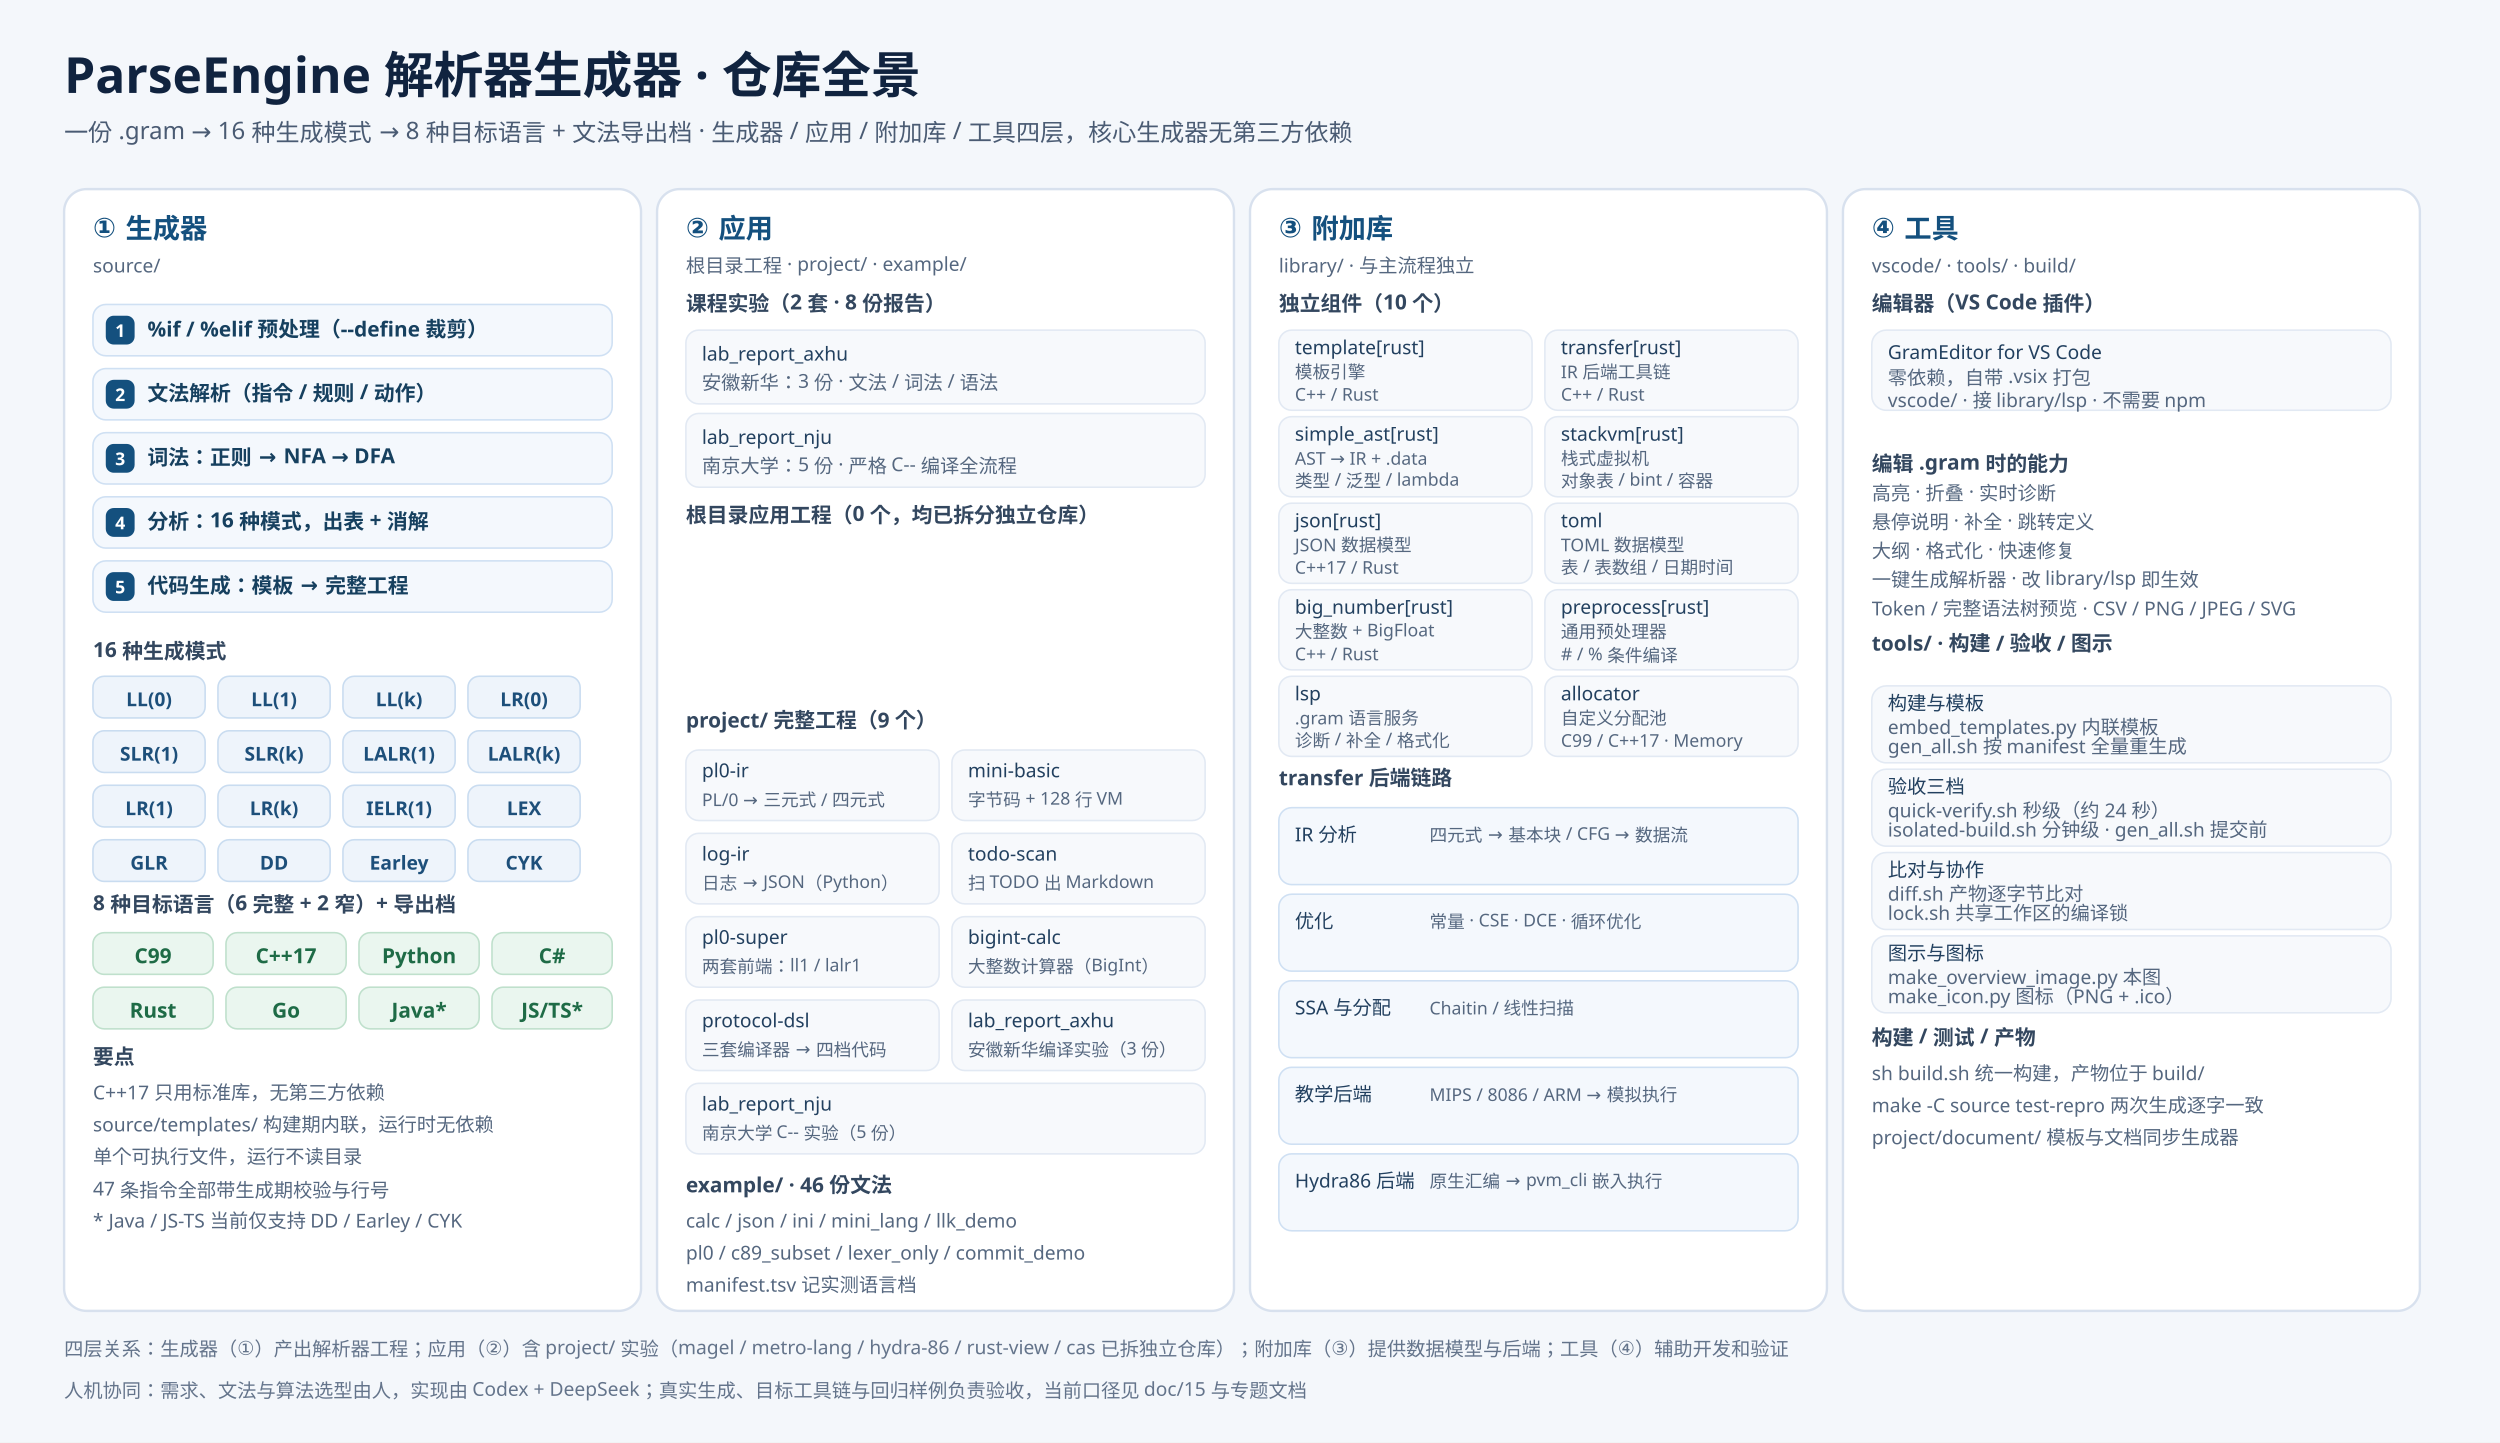
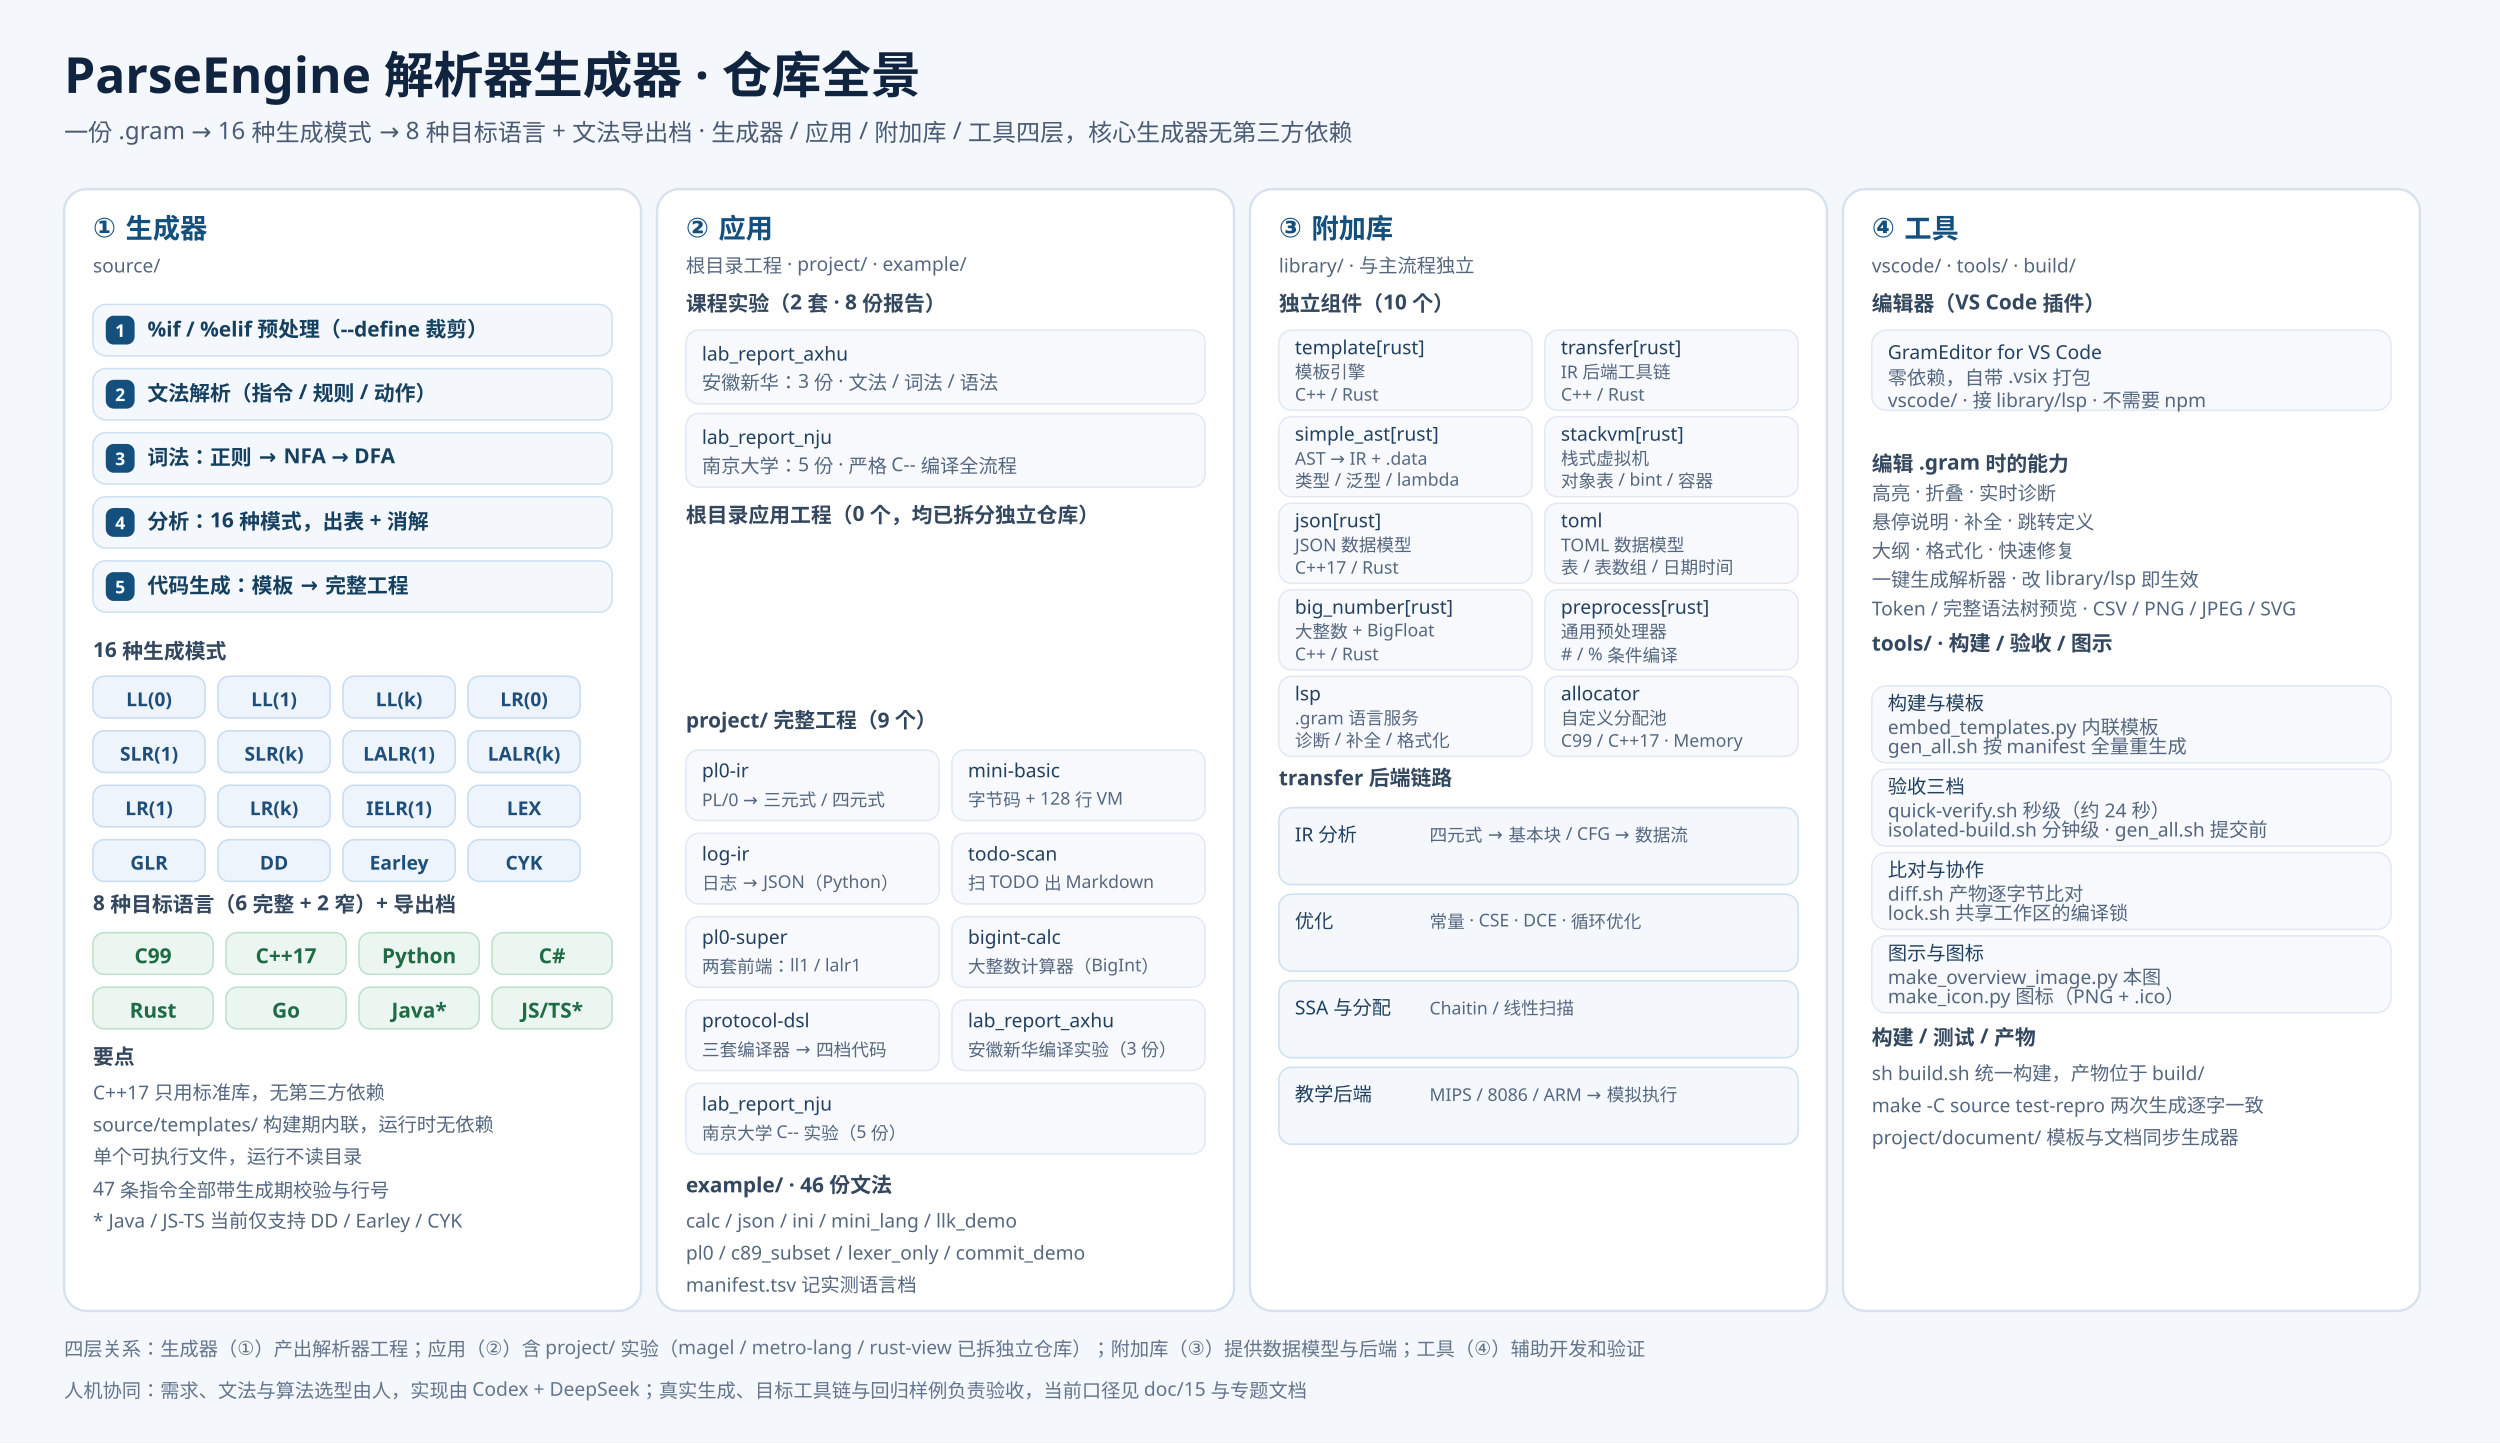
<svg xmlns="http://www.w3.org/2000/svg" width="1560" height="900" viewBox="0 0 1560 900">
  <rect width="1560" height="900" fill="#f4f7fb" />
  <text x="40" y="58" font-family="Microsoft YaHei, Segoe UI, Noto Sans SC, sans-serif" font-size="31" font-weight="700" fill="#10233f">ParseEngine 解析器生成器 · 仓库全景</text>
  <text x="40" y="88" font-family="Microsoft YaHei, Segoe UI, Noto Sans SC, sans-serif" font-size="15" fill="#4a5b73">一份 .gram → 16 种生成模式 → 8 种目标语言 + 文法导出档 · 生成器 / 应用 / 附加库 / 工具四层，核心生成器无第三方依赖</text>
  <rect x="40" y="118" width="360" height="700" rx="14" fill="#ffffff" stroke="#d8e1ee" stroke-width="1.5" />
  <text x="58" y="148" font-family="Microsoft YaHei, Segoe UI, Noto Sans SC, sans-serif" font-size="17" font-weight="700" fill="#14507e">① 生成器</text>
  <text x="58" y="170" font-family="Microsoft YaHei, Segoe UI, Noto Sans SC, sans-serif" font-size="12" fill="#55677f">source/</text>
  <rect x="58" y="190" width="324" height="32" rx="8" fill="#f4f8fd" stroke="#cfe0f3" stroke-width="1" />
  <rect x="66" y="197" width="18" height="18" rx="5" fill="#14507e" />
  <text x="75" y="206" font-family="Microsoft YaHei, Segoe UI, Noto Sans SC, sans-serif" font-size="11" font-weight="700" fill="#ffffff" text-anchor="middle" dominant-baseline="central">1</text>
  <text x="92" y="210" font-family="Microsoft YaHei, Segoe UI, Noto Sans SC, sans-serif" font-size="13" font-weight="700" fill="#16405f">%if / %elif 预处理（--define 裁剪）</text>
  <rect x="58" y="230" width="324" height="32" rx="8" fill="#f4f8fd" stroke="#cfe0f3" stroke-width="1" />
  <rect x="66" y="237" width="18" height="18" rx="5" fill="#14507e" />
  <text x="75" y="246" font-family="Microsoft YaHei, Segoe UI, Noto Sans SC, sans-serif" font-size="11" font-weight="700" fill="#ffffff" text-anchor="middle" dominant-baseline="central">2</text>
  <text x="92" y="250" font-family="Microsoft YaHei, Segoe UI, Noto Sans SC, sans-serif" font-size="13" font-weight="700" fill="#16405f">文法解析（指令 / 规则 / 动作）</text>
  <rect x="58" y="270" width="324" height="32" rx="8" fill="#f4f8fd" stroke="#cfe0f3" stroke-width="1" />
  <rect x="66" y="277" width="18" height="18" rx="5" fill="#14507e" />
  <text x="75" y="286" font-family="Microsoft YaHei, Segoe UI, Noto Sans SC, sans-serif" font-size="11" font-weight="700" fill="#ffffff" text-anchor="middle" dominant-baseline="central">3</text>
  <text x="92" y="290" font-family="Microsoft YaHei, Segoe UI, Noto Sans SC, sans-serif" font-size="13" font-weight="700" fill="#16405f">词法：正则 → NFA → DFA</text>
  <rect x="58" y="310" width="324" height="32" rx="8" fill="#f4f8fd" stroke="#cfe0f3" stroke-width="1" />
  <rect x="66" y="317" width="18" height="18" rx="5" fill="#14507e" />
  <text x="75" y="326" font-family="Microsoft YaHei, Segoe UI, Noto Sans SC, sans-serif" font-size="11" font-weight="700" fill="#ffffff" text-anchor="middle" dominant-baseline="central">4</text>
  <text x="92" y="330" font-family="Microsoft YaHei, Segoe UI, Noto Sans SC, sans-serif" font-size="13" font-weight="700" fill="#16405f">分析：16 种模式，出表 + 消解</text>
  <rect x="58" y="350" width="324" height="32" rx="8" fill="#f4f8fd" stroke="#cfe0f3" stroke-width="1" />
  <rect x="66" y="357" width="18" height="18" rx="5" fill="#14507e" />
  <text x="75" y="366" font-family="Microsoft YaHei, Segoe UI, Noto Sans SC, sans-serif" font-size="11" font-weight="700" fill="#ffffff" text-anchor="middle" dominant-baseline="central">5</text>
  <text x="92" y="370" font-family="Microsoft YaHei, Segoe UI, Noto Sans SC, sans-serif" font-size="13" font-weight="700" fill="#16405f">代码生成：模板 → 完整工程</text>
  <text x="58" y="410" font-family="Microsoft YaHei, Segoe UI, Noto Sans SC, sans-serif" font-size="13" font-weight="700" fill="#33475f">16 种生成模式</text>
  <rect x="58" y="422" width="70" height="26" rx="7" fill="#eef4fb" stroke="#c9dcf0" stroke-width="1" />
  <text x="93" y="436" font-family="Microsoft YaHei, Segoe UI, Noto Sans SC, sans-serif" font-size="12" font-weight="700" fill="#1d4f7a" text-anchor="middle" dominant-baseline="central">LL(0)</text>
  <rect x="136" y="422" width="70" height="26" rx="7" fill="#eef4fb" stroke="#c9dcf0" stroke-width="1" />
  <text x="171" y="436" font-family="Microsoft YaHei, Segoe UI, Noto Sans SC, sans-serif" font-size="12" font-weight="700" fill="#1d4f7a" text-anchor="middle" dominant-baseline="central">LL(1)</text>
  <rect x="214" y="422" width="70" height="26" rx="7" fill="#eef4fb" stroke="#c9dcf0" stroke-width="1" />
  <text x="249" y="436" font-family="Microsoft YaHei, Segoe UI, Noto Sans SC, sans-serif" font-size="12" font-weight="700" fill="#1d4f7a" text-anchor="middle" dominant-baseline="central">LL(k)</text>
  <rect x="292" y="422" width="70" height="26" rx="7" fill="#eef4fb" stroke="#c9dcf0" stroke-width="1" />
  <text x="327" y="436" font-family="Microsoft YaHei, Segoe UI, Noto Sans SC, sans-serif" font-size="12" font-weight="700" fill="#1d4f7a" text-anchor="middle" dominant-baseline="central">LR(0)</text>
  <rect x="58" y="456" width="70" height="26" rx="7" fill="#eef4fb" stroke="#c9dcf0" stroke-width="1" />
  <text x="93" y="470" font-family="Microsoft YaHei, Segoe UI, Noto Sans SC, sans-serif" font-size="12" font-weight="700" fill="#1d4f7a" text-anchor="middle" dominant-baseline="central">SLR(1)</text>
  <rect x="136" y="456" width="70" height="26" rx="7" fill="#eef4fb" stroke="#c9dcf0" stroke-width="1" />
  <text x="171" y="470" font-family="Microsoft YaHei, Segoe UI, Noto Sans SC, sans-serif" font-size="12" font-weight="700" fill="#1d4f7a" text-anchor="middle" dominant-baseline="central">SLR(k)</text>
  <rect x="214" y="456" width="70" height="26" rx="7" fill="#eef4fb" stroke="#c9dcf0" stroke-width="1" />
  <text x="249" y="470" font-family="Microsoft YaHei, Segoe UI, Noto Sans SC, sans-serif" font-size="12" font-weight="700" fill="#1d4f7a" text-anchor="middle" dominant-baseline="central">LALR(1)</text>
  <rect x="292" y="456" width="70" height="26" rx="7" fill="#eef4fb" stroke="#c9dcf0" stroke-width="1" />
  <text x="327" y="470" font-family="Microsoft YaHei, Segoe UI, Noto Sans SC, sans-serif" font-size="12" font-weight="700" fill="#1d4f7a" text-anchor="middle" dominant-baseline="central">LALR(k)</text>
  <rect x="58" y="490" width="70" height="26" rx="7" fill="#eef4fb" stroke="#c9dcf0" stroke-width="1" />
  <text x="93" y="504" font-family="Microsoft YaHei, Segoe UI, Noto Sans SC, sans-serif" font-size="12" font-weight="700" fill="#1d4f7a" text-anchor="middle" dominant-baseline="central">LR(1)</text>
  <rect x="136" y="490" width="70" height="26" rx="7" fill="#eef4fb" stroke="#c9dcf0" stroke-width="1" />
  <text x="171" y="504" font-family="Microsoft YaHei, Segoe UI, Noto Sans SC, sans-serif" font-size="12" font-weight="700" fill="#1d4f7a" text-anchor="middle" dominant-baseline="central">LR(k)</text>
  <rect x="214" y="490" width="70" height="26" rx="7" fill="#eef4fb" stroke="#c9dcf0" stroke-width="1" />
  <text x="249" y="504" font-family="Microsoft YaHei, Segoe UI, Noto Sans SC, sans-serif" font-size="12" font-weight="700" fill="#1d4f7a" text-anchor="middle" dominant-baseline="central">IELR(1)</text>
  <rect x="292" y="490" width="70" height="26" rx="7" fill="#eef4fb" stroke="#c9dcf0" stroke-width="1" />
  <text x="327" y="504" font-family="Microsoft YaHei, Segoe UI, Noto Sans SC, sans-serif" font-size="12" font-weight="700" fill="#1d4f7a" text-anchor="middle" dominant-baseline="central">LEX</text>
  <rect x="58" y="524" width="70" height="26" rx="7" fill="#eef4fb" stroke="#c9dcf0" stroke-width="1" />
  <text x="93" y="538" font-family="Microsoft YaHei, Segoe UI, Noto Sans SC, sans-serif" font-size="12" font-weight="700" fill="#1d4f7a" text-anchor="middle" dominant-baseline="central">GLR</text>
  <rect x="136" y="524" width="70" height="26" rx="7" fill="#eef4fb" stroke="#c9dcf0" stroke-width="1" />
  <text x="171" y="538" font-family="Microsoft YaHei, Segoe UI, Noto Sans SC, sans-serif" font-size="12" font-weight="700" fill="#1d4f7a" text-anchor="middle" dominant-baseline="central">DD</text>
  <rect x="214" y="524" width="70" height="26" rx="7" fill="#eef4fb" stroke="#c9dcf0" stroke-width="1" />
  <text x="249" y="538" font-family="Microsoft YaHei, Segoe UI, Noto Sans SC, sans-serif" font-size="12" font-weight="700" fill="#1d4f7a" text-anchor="middle" dominant-baseline="central">Earley</text>
  <rect x="292" y="524" width="70" height="26" rx="7" fill="#eef4fb" stroke="#c9dcf0" stroke-width="1" />
  <text x="327" y="538" font-family="Microsoft YaHei, Segoe UI, Noto Sans SC, sans-serif" font-size="12" font-weight="700" fill="#1d4f7a" text-anchor="middle" dominant-baseline="central">CYK</text>
  <text x="58" y="568" font-family="Microsoft YaHei, Segoe UI, Noto Sans SC, sans-serif" font-size="13" font-weight="700" fill="#33475f">8 种目标语言（6 完整 + 2 窄）+ 导出档</text>
  <rect x="58" y="582" width="75" height="26" rx="7" fill="#eaf6ef" stroke="#bfe0cc" stroke-width="1" />
  <text x="95.5" y="596" font-family="Microsoft YaHei, Segoe UI, Noto Sans SC, sans-serif" font-size="13" font-weight="700" fill="#1e6b46" text-anchor="middle" dominant-baseline="central">C99</text>
  <rect x="141" y="582" width="75" height="26" rx="7" fill="#eaf6ef" stroke="#bfe0cc" stroke-width="1" />
  <text x="178.5" y="596" font-family="Microsoft YaHei, Segoe UI, Noto Sans SC, sans-serif" font-size="13" font-weight="700" fill="#1e6b46" text-anchor="middle" dominant-baseline="central">C++17</text>
  <rect x="224" y="582" width="75" height="26" rx="7" fill="#eaf6ef" stroke="#bfe0cc" stroke-width="1" />
  <text x="261.5" y="596" font-family="Microsoft YaHei, Segoe UI, Noto Sans SC, sans-serif" font-size="13" font-weight="700" fill="#1e6b46" text-anchor="middle" dominant-baseline="central">Python</text>
  <rect x="307" y="582" width="75" height="26" rx="7" fill="#eaf6ef" stroke="#bfe0cc" stroke-width="1" />
  <text x="344.5" y="596" font-family="Microsoft YaHei, Segoe UI, Noto Sans SC, sans-serif" font-size="13" font-weight="700" fill="#1e6b46" text-anchor="middle" dominant-baseline="central">C#</text>
  <rect x="58" y="616" width="75" height="26" rx="7" fill="#eaf6ef" stroke="#bfe0cc" stroke-width="1" />
  <text x="95.5" y="630" font-family="Microsoft YaHei, Segoe UI, Noto Sans SC, sans-serif" font-size="13" font-weight="700" fill="#1e6b46" text-anchor="middle" dominant-baseline="central">Rust</text>
  <rect x="141" y="616" width="75" height="26" rx="7" fill="#eaf6ef" stroke="#bfe0cc" stroke-width="1" />
  <text x="178.5" y="630" font-family="Microsoft YaHei, Segoe UI, Noto Sans SC, sans-serif" font-size="13" font-weight="700" fill="#1e6b46" text-anchor="middle" dominant-baseline="central">Go</text>
  <rect x="224" y="616" width="75" height="26" rx="7" fill="#eaf6ef" stroke="#bfe0cc" stroke-width="1" />
  <text x="261.5" y="630" font-family="Microsoft YaHei, Segoe UI, Noto Sans SC, sans-serif" font-size="13" font-weight="700" fill="#1e6b46" text-anchor="middle" dominant-baseline="central">Java*</text>
  <rect x="307" y="616" width="75" height="26" rx="7" fill="#eaf6ef" stroke="#bfe0cc" stroke-width="1" />
  <text x="344.5" y="630" font-family="Microsoft YaHei, Segoe UI, Noto Sans SC, sans-serif" font-size="13" font-weight="700" fill="#1e6b46" text-anchor="middle" dominant-baseline="central">JS/TS*</text>
  <text x="58" y="664" font-family="Microsoft YaHei, Segoe UI, Noto Sans SC, sans-serif" font-size="13" font-weight="700" fill="#33475f">要点</text>
  <text x="58" y="686" font-family="Microsoft YaHei, Segoe UI, Noto Sans SC, sans-serif" font-size="12" fill="#55677f">C++17 只用标准库，无第三方依赖</text>
  <text x="58" y="706" font-family="Microsoft YaHei, Segoe UI, Noto Sans SC, sans-serif" font-size="12" fill="#55677f">source/templates/ 构建期内联，运行时无依赖</text>
  <text x="58" y="726" font-family="Microsoft YaHei, Segoe UI, Noto Sans SC, sans-serif" font-size="12" fill="#55677f">单个可执行文件，运行不读目录</text>
  <text x="58" y="746" font-family="Microsoft YaHei, Segoe UI, Noto Sans SC, sans-serif" font-size="12" fill="#55677f">47 条指令全部带生成期校验与行号</text>
  <text x="58" y="766" font-family="Microsoft YaHei, Segoe UI, Noto Sans SC, sans-serif" font-size="12" fill="#55677f">* Java / JS-TS 当前仅支持 DD / Earley / CYK</text>
  <rect x="410" y="118" width="360" height="700" rx="14" fill="#ffffff" stroke="#d8e1ee" stroke-width="1.5" />
  <text x="428" y="148" font-family="Microsoft YaHei, Segoe UI, Noto Sans SC, sans-serif" font-size="17" font-weight="700" fill="#14507e">② 应用</text>
  <text x="428" y="170" font-family="Microsoft YaHei, Segoe UI, Noto Sans SC, sans-serif" font-size="12" fill="#55677f">根目录工程 · project/ · example/</text>
  <text x="428" y="194" font-family="Microsoft YaHei, Segoe UI, Noto Sans SC, sans-serif" font-size="13" font-weight="700" fill="#33475f">课程实验（2 套 · 8 份报告）</text>
  <rect x="428" y="206" width="324" height="46" rx="8" fill="#f7f9fc" stroke="#e2e9f3" stroke-width="1" />
  <text x="438" y="225" font-family="Microsoft YaHei, Segoe UI, Noto Sans SC, sans-serif" font-size="12" fill="#22405f">lab_report_axhu</text>
  <text x="438" y="243" font-family="Microsoft YaHei, Segoe UI, Noto Sans SC, sans-serif" font-size="12" fill="#55677f">安徽新华：3 份 · 文法 / 词法 / 语法</text>
  <rect x="428" y="258" width="324" height="46" rx="8" fill="#f7f9fc" stroke="#e2e9f3" stroke-width="1" />
  <text x="438" y="277" font-family="Microsoft YaHei, Segoe UI, Noto Sans SC, sans-serif" font-size="12" fill="#22405f">lab_report_nju</text>
  <text x="438" y="295" font-family="Microsoft YaHei, Segoe UI, Noto Sans SC, sans-serif" font-size="12" fill="#55677f">南京大学：5 份 · 严格 C-- 编译全流程</text>
  <text x="428" y="326" font-family="Microsoft YaHei, Segoe UI, Noto Sans SC, sans-serif" font-size="13" font-weight="700" fill="#33475f">根目录应用工程（0 个，均已拆分独立仓库）</text>
  <text x="428" y="454" font-family="Microsoft YaHei, Segoe UI, Noto Sans SC, sans-serif" font-size="13" font-weight="700" fill="#33475f">project/ 完整工程（9 个）</text>
  <rect x="428" y="468" width="158" height="44" rx="8" fill="#f7f9fc" stroke="#e2e9f3" stroke-width="1" />
  <text x="438" y="485" font-family="Microsoft YaHei, Segoe UI, Noto Sans SC, sans-serif" font-size="12" fill="#22405f">pl0-ir</text>
  <text x="438" y="503" font-family="Microsoft YaHei, Segoe UI, Noto Sans SC, sans-serif" font-size="11" fill="#55677f">PL/0 → 三元式 / 四元式</text>
  <rect x="594" y="468" width="158" height="44" rx="8" fill="#f7f9fc" stroke="#e2e9f3" stroke-width="1" />
  <text x="604" y="485" font-family="Microsoft YaHei, Segoe UI, Noto Sans SC, sans-serif" font-size="12" fill="#22405f">mini-basic</text>
  <text x="604" y="503" font-family="Microsoft YaHei, Segoe UI, Noto Sans SC, sans-serif" font-size="11" fill="#55677f">字节码 + 128 行 VM</text>
  <rect x="428" y="520" width="158" height="44" rx="8" fill="#f7f9fc" stroke="#e2e9f3" stroke-width="1" />
  <text x="438" y="537" font-family="Microsoft YaHei, Segoe UI, Noto Sans SC, sans-serif" font-size="12" fill="#22405f">log-ir</text>
  <text x="438" y="555" font-family="Microsoft YaHei, Segoe UI, Noto Sans SC, sans-serif" font-size="11" fill="#55677f">日志 → JSON（Python）</text>
  <rect x="594" y="520" width="158" height="44" rx="8" fill="#f7f9fc" stroke="#e2e9f3" stroke-width="1" />
  <text x="604" y="537" font-family="Microsoft YaHei, Segoe UI, Noto Sans SC, sans-serif" font-size="12" fill="#22405f">todo-scan</text>
  <text x="604" y="555" font-family="Microsoft YaHei, Segoe UI, Noto Sans SC, sans-serif" font-size="11" fill="#55677f">扫 TODO 出 Markdown</text>
  <rect x="428" y="572" width="158" height="44" rx="8" fill="#f7f9fc" stroke="#e2e9f3" stroke-width="1" />
  <text x="438" y="589" font-family="Microsoft YaHei, Segoe UI, Noto Sans SC, sans-serif" font-size="12" fill="#22405f">pl0-super</text>
  <text x="438" y="607" font-family="Microsoft YaHei, Segoe UI, Noto Sans SC, sans-serif" font-size="11" fill="#55677f">两套前端：ll1 / lalr1</text>
  <rect x="594" y="572" width="158" height="44" rx="8" fill="#f7f9fc" stroke="#e2e9f3" stroke-width="1" />
  <text x="604" y="589" font-family="Microsoft YaHei, Segoe UI, Noto Sans SC, sans-serif" font-size="12" fill="#22405f">bigint-calc</text>
  <text x="604" y="607" font-family="Microsoft YaHei, Segoe UI, Noto Sans SC, sans-serif" font-size="11" fill="#55677f">大整数计算器（BigInt）</text>
  <rect x="428" y="624" width="158" height="44" rx="8" fill="#f7f9fc" stroke="#e2e9f3" stroke-width="1" />
  <text x="438" y="641" font-family="Microsoft YaHei, Segoe UI, Noto Sans SC, sans-serif" font-size="12" fill="#22405f">protocol-dsl</text>
  <text x="438" y="659" font-family="Microsoft YaHei, Segoe UI, Noto Sans SC, sans-serif" font-size="11" fill="#55677f">三套编译器 → 四档代码</text>
  <rect x="594" y="624" width="158" height="44" rx="8" fill="#f7f9fc" stroke="#e2e9f3" stroke-width="1" />
  <text x="604" y="641" font-family="Microsoft YaHei, Segoe UI, Noto Sans SC, sans-serif" font-size="12" fill="#22405f">lab_report_axhu</text>
  <text x="604" y="659" font-family="Microsoft YaHei, Segoe UI, Noto Sans SC, sans-serif" font-size="11" fill="#55677f">安徽新华编译实验（3 份）</text>
  <rect x="428" y="676" width="324" height="44" rx="8" fill="#f7f9fc" stroke="#e2e9f3" stroke-width="1" />
  <text x="438" y="693" font-family="Microsoft YaHei, Segoe UI, Noto Sans SC, sans-serif" font-size="12" fill="#22405f">lab_report_nju</text>
  <text x="438" y="711" font-family="Microsoft YaHei, Segoe UI, Noto Sans SC, sans-serif" font-size="11" fill="#55677f">南京大学 C-- 实验（5 份）</text>
  <text x="428" y="744" font-family="Microsoft YaHei, Segoe UI, Noto Sans SC, sans-serif" font-size="13" font-weight="700" fill="#33475f">example/ · 46 份文法</text>
  <text x="428" y="766" font-family="Microsoft YaHei, Segoe UI, Noto Sans SC, sans-serif" font-size="12" fill="#55677f">calc / json / ini / mini_lang / llk_demo</text>
  <text x="428" y="786" font-family="Microsoft YaHei, Segoe UI, Noto Sans SC, sans-serif" font-size="12" fill="#55677f">pl0 / c89_subset / lexer_only / commit_demo</text>
  <text x="428" y="806" font-family="Microsoft YaHei, Segoe UI, Noto Sans SC, sans-serif" font-size="12" fill="#55677f">manifest.tsv 记实测语言档</text>
  <rect x="780" y="118" width="360" height="700" rx="14" fill="#ffffff" stroke="#d8e1ee" stroke-width="1.5" />
  <text x="798" y="148" font-family="Microsoft YaHei, Segoe UI, Noto Sans SC, sans-serif" font-size="17" font-weight="700" fill="#14507e">③ 附加库</text>
  <text x="798" y="170" font-family="Microsoft YaHei, Segoe UI, Noto Sans SC, sans-serif" font-size="12" fill="#55677f">library/ · 与主流程独立</text>
  <text x="798" y="194" font-family="Microsoft YaHei, Segoe UI, Noto Sans SC, sans-serif" font-size="13" font-weight="700" fill="#33475f">独立组件（10 个）</text>
  <rect x="798" y="206" width="158" height="50" rx="8" fill="#f7f9fc" stroke="#e2e9f3" stroke-width="1" />
  <text x="808" y="221" font-family="Microsoft YaHei, Segoe UI, Noto Sans SC, sans-serif" font-size="12" fill="#22405f">template[rust]</text>
  <text x="808" y="236" font-family="Microsoft YaHei, Segoe UI, Noto Sans SC, sans-serif" font-size="11" fill="#55677f">模板引擎</text>
  <text x="808" y="250" font-family="Microsoft YaHei, Segoe UI, Noto Sans SC, sans-serif" font-size="11" fill="#55677f">C++ / Rust</text>
  <rect x="964" y="206" width="158" height="50" rx="8" fill="#f7f9fc" stroke="#e2e9f3" stroke-width="1" />
  <text x="974" y="221" font-family="Microsoft YaHei, Segoe UI, Noto Sans SC, sans-serif" font-size="12" fill="#22405f">transfer[rust]</text>
  <text x="974" y="236" font-family="Microsoft YaHei, Segoe UI, Noto Sans SC, sans-serif" font-size="11" fill="#55677f">IR 后端工具链</text>
  <text x="974" y="250" font-family="Microsoft YaHei, Segoe UI, Noto Sans SC, sans-serif" font-size="11" fill="#55677f">C++ / Rust</text>
  <rect x="798" y="260" width="158" height="50" rx="8" fill="#f7f9fc" stroke="#e2e9f3" stroke-width="1" />
  <text x="808" y="275" font-family="Microsoft YaHei, Segoe UI, Noto Sans SC, sans-serif" font-size="12" fill="#22405f">simple_ast[rust]</text>
  <text x="808" y="290" font-family="Microsoft YaHei, Segoe UI, Noto Sans SC, sans-serif" font-size="11" fill="#55677f">AST → IR + .data</text>
  <text x="808" y="304" font-family="Microsoft YaHei, Segoe UI, Noto Sans SC, sans-serif" font-size="11" fill="#55677f">类型 / 泛型 / lambda</text>
  <rect x="964" y="260" width="158" height="50" rx="8" fill="#f7f9fc" stroke="#e2e9f3" stroke-width="1" />
  <text x="974" y="275" font-family="Microsoft YaHei, Segoe UI, Noto Sans SC, sans-serif" font-size="12" fill="#22405f">stackvm[rust]</text>
  <text x="974" y="290" font-family="Microsoft YaHei, Segoe UI, Noto Sans SC, sans-serif" font-size="11" fill="#55677f">栈式虚拟机</text>
  <text x="974" y="304" font-family="Microsoft YaHei, Segoe UI, Noto Sans SC, sans-serif" font-size="11" fill="#55677f">对象表 / bint / 容器</text>
  <rect x="798" y="314" width="158" height="50" rx="8" fill="#f7f9fc" stroke="#e2e9f3" stroke-width="1" />
  <text x="808" y="329" font-family="Microsoft YaHei, Segoe UI, Noto Sans SC, sans-serif" font-size="12" fill="#22405f">json[rust]</text>
  <text x="808" y="344" font-family="Microsoft YaHei, Segoe UI, Noto Sans SC, sans-serif" font-size="11" fill="#55677f">JSON 数据模型</text>
  <text x="808" y="358" font-family="Microsoft YaHei, Segoe UI, Noto Sans SC, sans-serif" font-size="11" fill="#55677f">C++17 / Rust</text>
  <rect x="964" y="314" width="158" height="50" rx="8" fill="#f7f9fc" stroke="#e2e9f3" stroke-width="1" />
  <text x="974" y="329" font-family="Microsoft YaHei, Segoe UI, Noto Sans SC, sans-serif" font-size="12" fill="#22405f">toml</text>
  <text x="974" y="344" font-family="Microsoft YaHei, Segoe UI, Noto Sans SC, sans-serif" font-size="11" fill="#55677f">TOML 数据模型</text>
  <text x="974" y="358" font-family="Microsoft YaHei, Segoe UI, Noto Sans SC, sans-serif" font-size="11" fill="#55677f">表 / 表数组 / 日期时间</text>
  <rect x="798" y="368" width="158" height="50" rx="8" fill="#f7f9fc" stroke="#e2e9f3" stroke-width="1" />
  <text x="808" y="383" font-family="Microsoft YaHei, Segoe UI, Noto Sans SC, sans-serif" font-size="12" fill="#22405f">big_number[rust]</text>
  <text x="808" y="398" font-family="Microsoft YaHei, Segoe UI, Noto Sans SC, sans-serif" font-size="11" fill="#55677f">大整数 + BigFloat</text>
  <text x="808" y="412" font-family="Microsoft YaHei, Segoe UI, Noto Sans SC, sans-serif" font-size="11" fill="#55677f">C++ / Rust</text>
  <rect x="964" y="368" width="158" height="50" rx="8" fill="#f7f9fc" stroke="#e2e9f3" stroke-width="1" />
  <text x="974" y="383" font-family="Microsoft YaHei, Segoe UI, Noto Sans SC, sans-serif" font-size="12" fill="#22405f">preprocess[rust]</text>
  <text x="974" y="398" font-family="Microsoft YaHei, Segoe UI, Noto Sans SC, sans-serif" font-size="11" fill="#55677f">通用预处理器</text>
  <text x="974" y="412" font-family="Microsoft YaHei, Segoe UI, Noto Sans SC, sans-serif" font-size="11" fill="#55677f"># / % 条件编译</text>
  <rect x="798" y="422" width="158" height="50" rx="8" fill="#f7f9fc" stroke="#e2e9f3" stroke-width="1" />
  <text x="808" y="437" font-family="Microsoft YaHei, Segoe UI, Noto Sans SC, sans-serif" font-size="12" fill="#22405f">lsp</text>
  <text x="808" y="452" font-family="Microsoft YaHei, Segoe UI, Noto Sans SC, sans-serif" font-size="11" fill="#55677f">.gram 语言服务</text>
  <text x="808" y="466" font-family="Microsoft YaHei, Segoe UI, Noto Sans SC, sans-serif" font-size="11" fill="#55677f">诊断 / 补全 / 格式化</text>
  <rect x="964" y="422" width="158" height="50" rx="8" fill="#f7f9fc" stroke="#e2e9f3" stroke-width="1" />
  <text x="974" y="437" font-family="Microsoft YaHei, Segoe UI, Noto Sans SC, sans-serif" font-size="12" fill="#22405f">allocator</text>
  <text x="974" y="452" font-family="Microsoft YaHei, Segoe UI, Noto Sans SC, sans-serif" font-size="11" fill="#55677f">自定义分配池</text>
  <text x="974" y="466" font-family="Microsoft YaHei, Segoe UI, Noto Sans SC, sans-serif" font-size="11" fill="#55677f">C99 / C++17 · Memory</text>
  <text x="798" y="490" font-family="Microsoft YaHei, Segoe UI, Noto Sans SC, sans-serif" font-size="13" font-weight="700" fill="#33475f">transfer 后端链路</text>
  <rect x="798" y="504" width="324" height="48" rx="8" fill="#f4f8fd" stroke="#cfe0f3" stroke-width="1" />
  <text x="808" y="525" font-family="Microsoft YaHei, Segoe UI, Noto Sans SC, sans-serif" font-size="12" fill="#22405f">IR 分析</text>
  <text x="892" y="525" font-family="Microsoft YaHei, Segoe UI, Noto Sans SC, sans-serif" font-size="11" fill="#55677f">四元式 → 基本块 / CFG → 数据流</text>
  <rect x="798" y="558" width="324" height="48" rx="8" fill="#f4f8fd" stroke="#cfe0f3" stroke-width="1" />
  <text x="808" y="579" font-family="Microsoft YaHei, Segoe UI, Noto Sans SC, sans-serif" font-size="12" fill="#22405f">优化</text>
  <text x="892" y="579" font-family="Microsoft YaHei, Segoe UI, Noto Sans SC, sans-serif" font-size="11" fill="#55677f">常量 · CSE · DCE · 循环优化</text>
  <rect x="798" y="612" width="324" height="48" rx="8" fill="#f4f8fd" stroke="#cfe0f3" stroke-width="1" />
  <text x="808" y="633" font-family="Microsoft YaHei, Segoe UI, Noto Sans SC, sans-serif" font-size="12" fill="#22405f">SSA 与分配</text>
  <text x="892" y="633" font-family="Microsoft YaHei, Segoe UI, Noto Sans SC, sans-serif" font-size="11" fill="#55677f">Chaitin / 线性扫描</text>
  <rect x="798" y="666" width="324" height="48" rx="8" fill="#f4f8fd" stroke="#cfe0f3" stroke-width="1" />
  <text x="808" y="687" font-family="Microsoft YaHei, Segoe UI, Noto Sans SC, sans-serif" font-size="12" fill="#22405f">教学后端</text>
  <text x="892" y="687" font-family="Microsoft YaHei, Segoe UI, Noto Sans SC, sans-serif" font-size="11" fill="#55677f">MIPS / 8086 / ARM → 模拟执行</text>
-   <rect x="798" y="720" width="324" height="48" rx="8" fill="#f4f8fd" stroke="#cfe0f3" stroke-width="1" />
-   <text x="808" y="741" font-family="Microsoft YaHei, Segoe UI, Noto Sans SC, sans-serif" font-size="12" fill="#22405f">Hydra86 后端</text>
-   <text x="892" y="741" font-family="Microsoft YaHei, Segoe UI, Noto Sans SC, sans-serif" font-size="11" fill="#55677f">原生汇编 → pvm_cli 嵌入执行</text>
  <rect x="1150" y="118" width="360" height="700" rx="14" fill="#ffffff" stroke="#d8e1ee" stroke-width="1.5" />
  <text x="1168" y="148" font-family="Microsoft YaHei, Segoe UI, Noto Sans SC, sans-serif" font-size="17" font-weight="700" fill="#14507e">④ 工具</text>
  <text x="1168" y="170" font-family="Microsoft YaHei, Segoe UI, Noto Sans SC, sans-serif" font-size="12" fill="#55677f">vscode/ · tools/ · build/</text>
  <text x="1168" y="194" font-family="Microsoft YaHei, Segoe UI, Noto Sans SC, sans-serif" font-size="13" font-weight="700" fill="#33475f">编辑器（VS Code 插件）</text>
  <rect x="1168" y="206" width="324" height="50" rx="9" fill="#f7f9fc" stroke="#e2e9f3" stroke-width="1" />
  <text x="1178" y="224" font-family="Microsoft YaHei, Segoe UI, Noto Sans SC, sans-serif" font-size="12" fill="#22405f">GramEditor for VS Code</text>
  <text x="1178" y="240" font-family="Microsoft YaHei, Segoe UI, Noto Sans SC, sans-serif" font-size="12" fill="#55677f">零依赖，自带 .vsix 打包</text>
  <text x="1178" y="254" font-family="Microsoft YaHei, Segoe UI, Noto Sans SC, sans-serif" font-size="12" fill="#55677f">vscode/ · 接 library/lsp · 不需要 npm</text>
  <text x="1168" y="294" font-family="Microsoft YaHei, Segoe UI, Noto Sans SC, sans-serif" font-size="13" font-weight="700" fill="#33475f">编辑 .gram 时的能力</text>
  <text x="1168" y="312" font-family="Microsoft YaHei, Segoe UI, Noto Sans SC, sans-serif" font-size="12" fill="#55677f">高亮 · 折叠 · 实时诊断</text>
  <text x="1168" y="330" font-family="Microsoft YaHei, Segoe UI, Noto Sans SC, sans-serif" font-size="12" fill="#55677f">悬停说明 · 补全 · 跳转定义</text>
  <text x="1168" y="348" font-family="Microsoft YaHei, Segoe UI, Noto Sans SC, sans-serif" font-size="12" fill="#55677f">大纲 · 格式化 · 快速修复</text>
  <text x="1168" y="366" font-family="Microsoft YaHei, Segoe UI, Noto Sans SC, sans-serif" font-size="12" fill="#55677f">一键生成解析器 · 改 library/lsp 即生效</text>
  <text x="1168" y="384" font-family="Microsoft YaHei, Segoe UI, Noto Sans SC, sans-serif" font-size="12" fill="#55677f">Token / 完整语法树预览 · CSV / PNG / JPEG / SVG</text>
  <text x="1168" y="406" font-family="Microsoft YaHei, Segoe UI, Noto Sans SC, sans-serif" font-size="13" font-weight="700" fill="#33475f">tools/ · 构建 / 验收 / 图示</text>
  <rect x="1168" y="428" width="324" height="48" rx="9" fill="#f7f9fc" stroke="#e2e9f3" stroke-width="1" />
  <text x="1178" y="443" font-family="Microsoft YaHei, Segoe UI, Noto Sans SC, sans-serif" font-size="12" fill="#22405f">构建与模板</text>
  <text x="1178" y="458" font-family="Microsoft YaHei, Segoe UI, Noto Sans SC, sans-serif" font-size="12" fill="#55677f">embed_templates.py 内联模板</text>
  <text x="1178" y="470" font-family="Microsoft YaHei, Segoe UI, Noto Sans SC, sans-serif" font-size="12" fill="#55677f">gen_all.sh 按 manifest 全量重生成</text>
  <rect x="1168" y="480" width="324" height="48" rx="9" fill="#f7f9fc" stroke="#e2e9f3" stroke-width="1" />
  <text x="1178" y="495" font-family="Microsoft YaHei, Segoe UI, Noto Sans SC, sans-serif" font-size="12" fill="#22405f">验收三档</text>
  <text x="1178" y="510" font-family="Microsoft YaHei, Segoe UI, Noto Sans SC, sans-serif" font-size="12" fill="#55677f">quick-verify.sh 秒级（约 24 秒）</text>
  <text x="1178" y="522" font-family="Microsoft YaHei, Segoe UI, Noto Sans SC, sans-serif" font-size="12" fill="#55677f">isolated-build.sh 分钟级 · gen_all.sh 提交前</text>
  <rect x="1168" y="532" width="324" height="48" rx="9" fill="#f7f9fc" stroke="#e2e9f3" stroke-width="1" />
  <text x="1178" y="547" font-family="Microsoft YaHei, Segoe UI, Noto Sans SC, sans-serif" font-size="12" fill="#22405f">比对与协作</text>
  <text x="1178" y="562" font-family="Microsoft YaHei, Segoe UI, Noto Sans SC, sans-serif" font-size="12" fill="#55677f">diff.sh 产物逐字节比对</text>
  <text x="1178" y="574" font-family="Microsoft YaHei, Segoe UI, Noto Sans SC, sans-serif" font-size="12" fill="#55677f">lock.sh 共享工作区的编译锁</text>
  <rect x="1168" y="584" width="324" height="48" rx="9" fill="#f7f9fc" stroke="#e2e9f3" stroke-width="1" />
  <text x="1178" y="599" font-family="Microsoft YaHei, Segoe UI, Noto Sans SC, sans-serif" font-size="12" fill="#22405f">图示与图标</text>
  <text x="1178" y="614" font-family="Microsoft YaHei, Segoe UI, Noto Sans SC, sans-serif" font-size="12" fill="#55677f">make_overview_image.py 本图</text>
  <text x="1178" y="626" font-family="Microsoft YaHei, Segoe UI, Noto Sans SC, sans-serif" font-size="12" fill="#55677f">make_icon.py 图标（PNG + .ico）</text>
  <text x="1168" y="652" font-family="Microsoft YaHei, Segoe UI, Noto Sans SC, sans-serif" font-size="13" font-weight="700" fill="#33475f">构建 / 测试 / 产物</text>
  <text x="1168" y="674" font-family="Microsoft YaHei, Segoe UI, Noto Sans SC, sans-serif" font-size="12" fill="#55677f">sh build.sh   统一构建，产物位于 build/</text>
  <text x="1168" y="694" font-family="Microsoft YaHei, Segoe UI, Noto Sans SC, sans-serif" font-size="12" fill="#55677f">make -C source test-repro   两次生成逐字一致</text>
  <text x="1168" y="714" font-family="Microsoft YaHei, Segoe UI, Noto Sans SC, sans-serif" font-size="12" fill="#55677f">project/document/   模板与文档同步生成器</text>
-   <text x="40" y="846" font-family="Microsoft YaHei, Segoe UI, Noto Sans SC, sans-serif" font-size="12" fill="#64748b">四层关系：生成器（①）产出解析器工程；应用（②）含 project/ 实验（magel / metro-lang / hydra-86 / rust-view / cas 已拆独立仓库）；附加库（③）提供数据模型与后端；工具（④）辅助开发和验证</text>
+   <text x="40" y="846" font-family="Microsoft YaHei, Segoe UI, Noto Sans SC, sans-serif" font-size="12" fill="#64748b">四层关系：生成器（①）产出解析器工程；应用（②）含 project/ 实验（magel / metro-lang / rust-view 已拆独立仓库）；附加库（③）提供数据模型与后端；工具（④）辅助开发和验证</text>
  <text x="40" y="872" font-family="Microsoft YaHei, Segoe UI, Noto Sans SC, sans-serif" font-size="12" fill="#64748b">人机协同：需求、文法与算法选型由人，实现由 Codex + DeepSeek；真实生成、目标工具链与回归样例负责验收，当前口径见 doc/15 与专题文档</text>
</svg>
